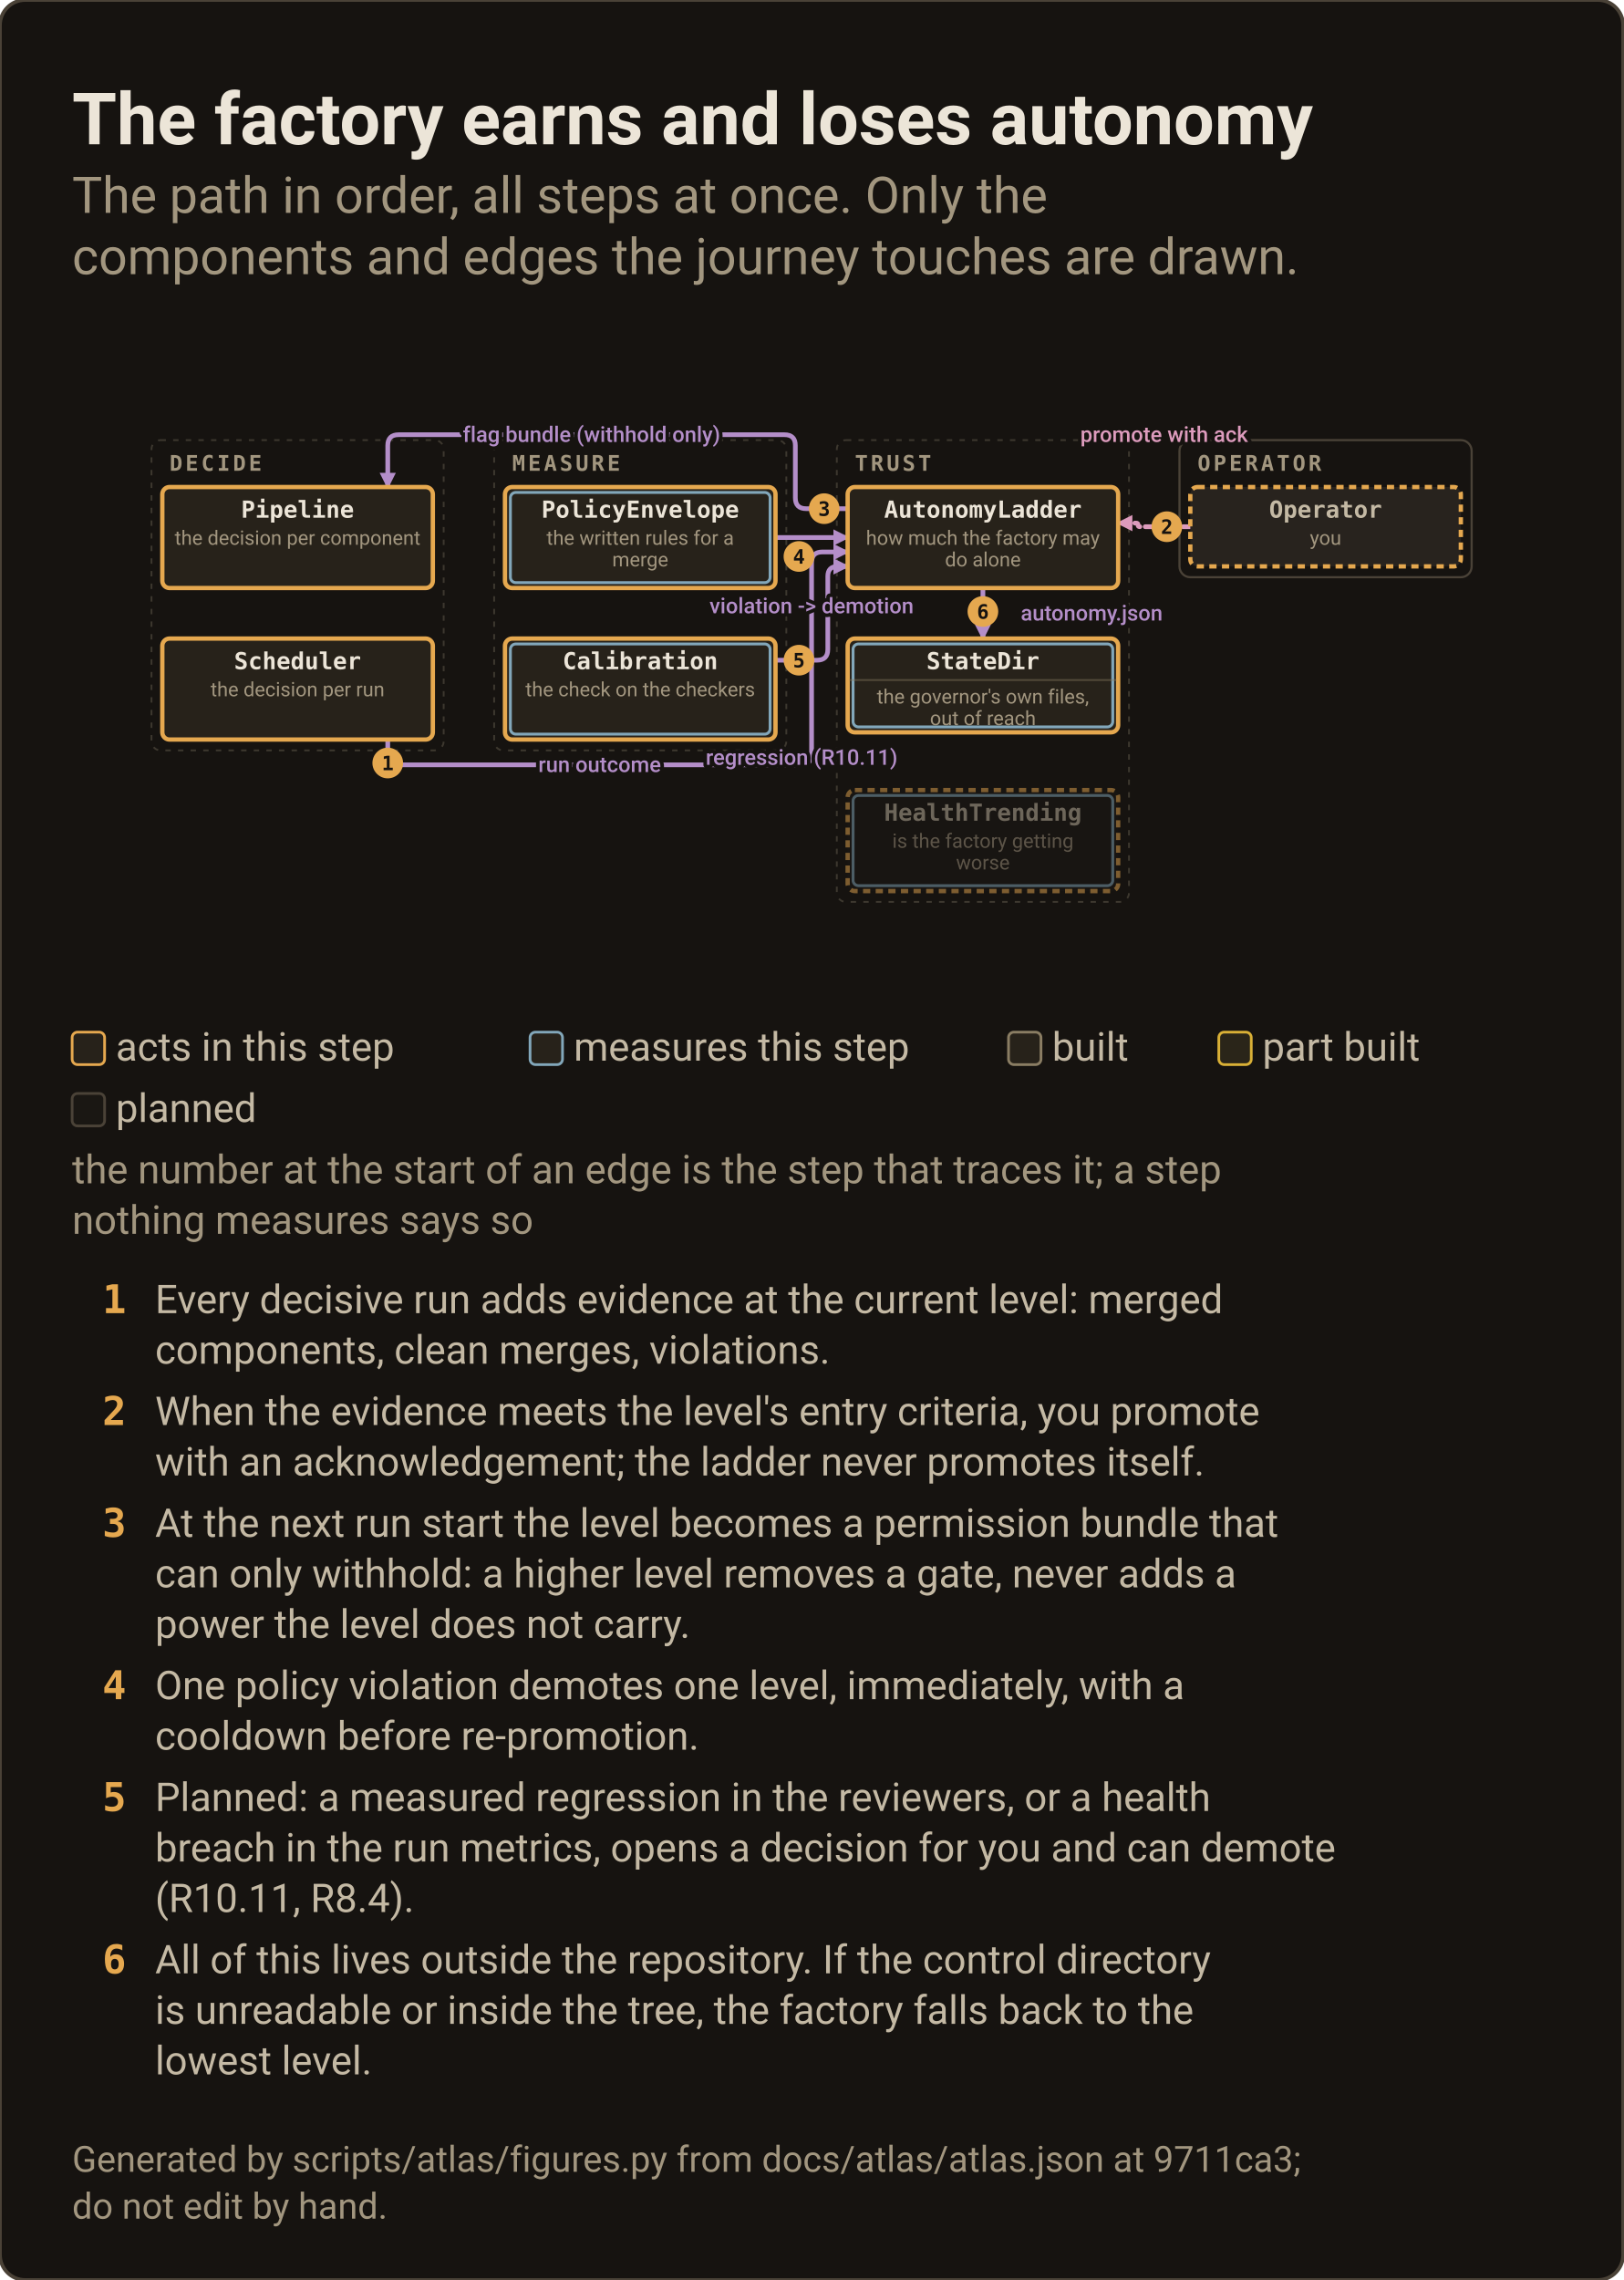
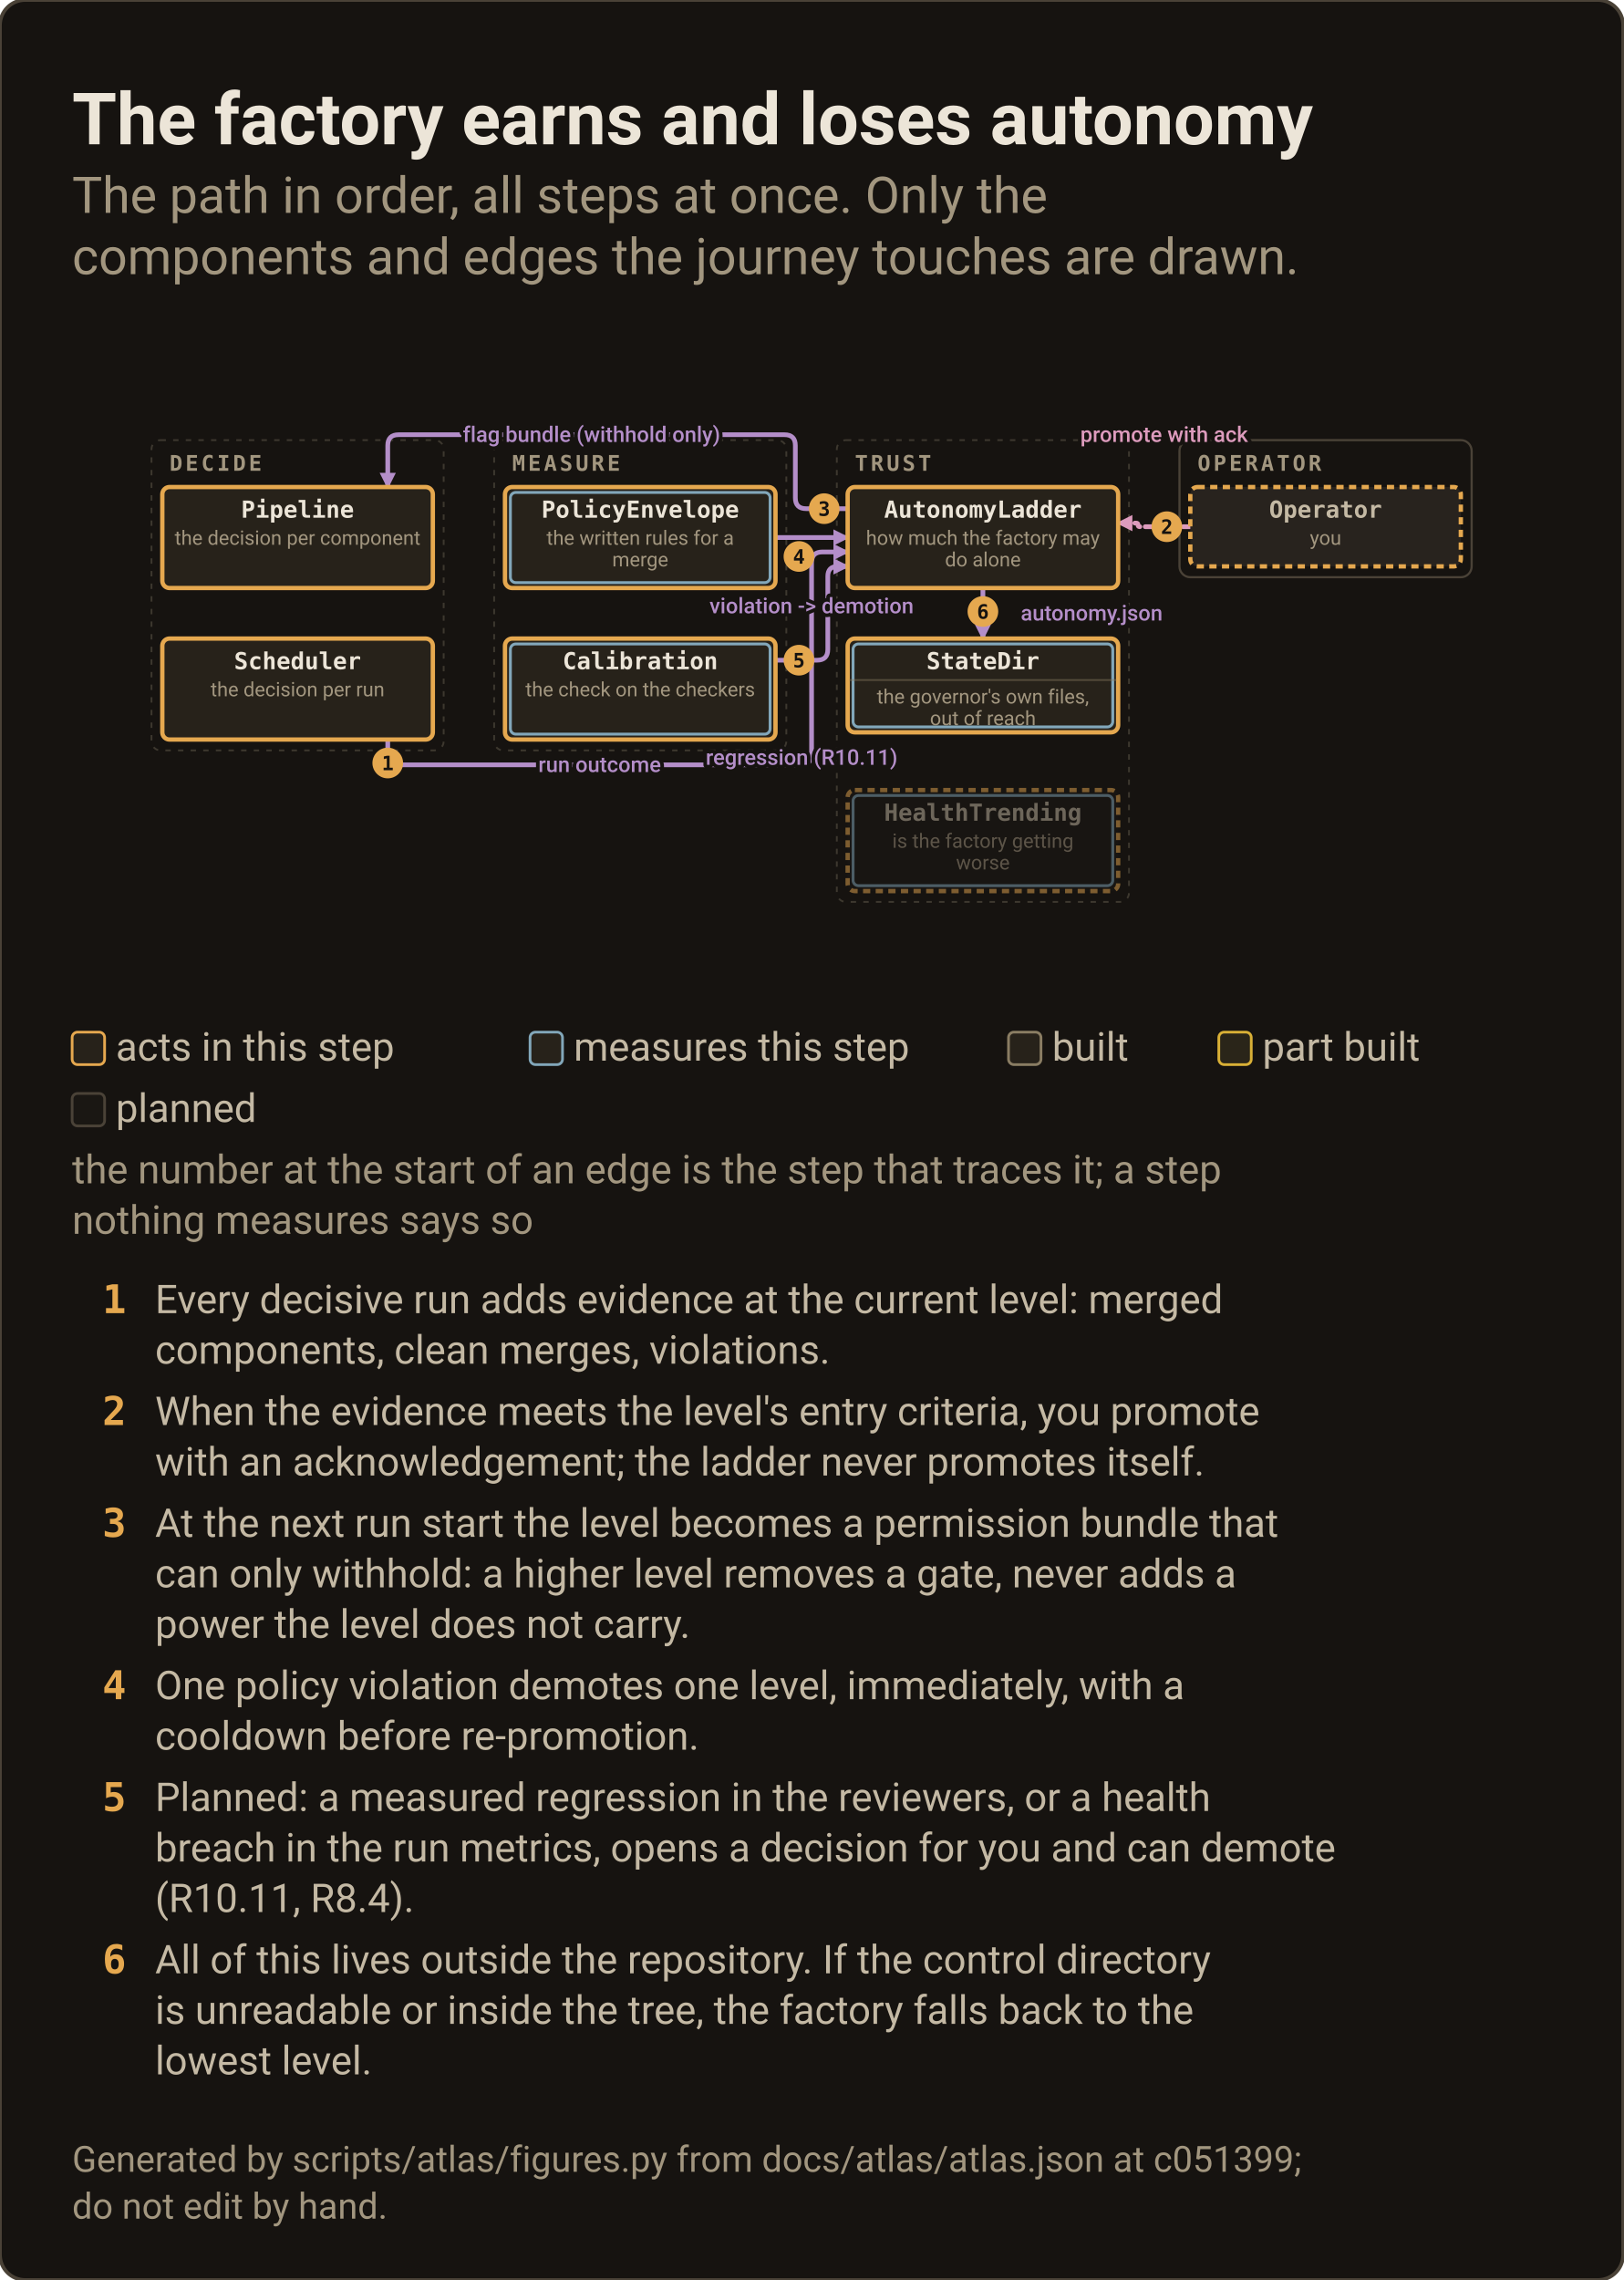
<svg xmlns="http://www.w3.org/2000/svg" width="900" height="1264" viewBox="0 0 900 1264" role="img" aria-label="Journey: The factory earns and loses autonomy">
  <rect x="0" y="0" width="900" height="1264" rx="14" fill="#161310" stroke="#4A4237" stroke-width="2" />
  <text x="40.0" y="80.0" class="c0">The factory earns and loses autonomy</text>
  <text x="40.0" y="118.0" class="c1">The path in order, all steps at once. Only the</text>
  <text x="40.0" y="152.0" class="c1">components and edges the journey touches are drawn.</text>
  <svg id="map" x="76.0" y="170.0" width="748" height="380" viewBox="0 0 748 380" overflow="visible">
    <defs>
      <marker id="map-m-work" viewBox="0 0 8 8" refX="7" refY="4" markerUnits="userSpaceOnUse" markerWidth="9" markerHeight="9" orient="auto-start-reverse">
        <path d="M0,0 L8,4 L0,8 z" fill="#D9CDB2" />
      </marker>
      <marker id="map-m-measure" viewBox="0 0 8 8" refX="7" refY="4" markerUnits="userSpaceOnUse" markerWidth="9" markerHeight="9" orient="auto-start-reverse">
        <path d="M0,0 L8,4 L0,8 z" fill="#82A7BA" />
      </marker>
      <marker id="map-m-feedback" viewBox="0 0 8 8" refX="7" refY="4" markerUnits="userSpaceOnUse" markerWidth="9" markerHeight="9" orient="auto-start-reverse">
        <path d="M0,0 L8,4 L0,8 z" fill="#E39A86" />
      </marker>
      <marker id="map-m-operator" viewBox="0 0 8 8" refX="7" refY="4" markerUnits="userSpaceOnUse" markerWidth="9" markerHeight="9" orient="auto-start-reverse">
        <path d="M0,0 L8,4 L0,8 z" fill="#DD9BBD" />
      </marker>
      <marker id="map-m-trust" viewBox="0 0 8 8" refX="7" refY="4" markerUnits="userSpaceOnUse" markerWidth="9" markerHeight="9" orient="auto-start-reverse">
        <path d="M0,0 L8,4 L0,8 z" fill="#B48EC9" />
      </marker>
      <marker id="map-m-learn" viewBox="0 0 8 8" refX="7" refY="4" markerUnits="userSpaceOnUse" markerWidth="9" markerHeight="9" orient="auto-start-reverse">
        <path d="M0,0 L8,4 L0,8 z" fill="#86C9A9" />
      </marker>
      <marker id="map-m-record" viewBox="0 0 8 8" refX="7" refY="4" markerUnits="userSpaceOnUse" markerWidth="9" markerHeight="9" orient="auto-start-reverse">
        <path d="M0,0 L8,4 L0,8 z" fill="#B7C27C" />
      </marker>
      <marker id="map-m-change" viewBox="0 0 8 8" refX="7" refY="4" markerUnits="userSpaceOnUse" markerWidth="9" markerHeight="9" orient="auto-start-reverse">
        <path d="M0,0 L8,4 L0,8 z" fill="#E26D5A" />
      </marker>
      <marker id="map-m-reach" viewBox="0 0 8 8" refX="7" refY="4" markerUnits="userSpaceOnUse" markerWidth="9" markerHeight="9" orient="auto-start-reverse">
        <path d="M0,0 L8,4 L0,8 z" fill="#E5A84F" />
      </marker>
    </defs>
    <style>#map .node.quiet{opacity:.42}#map .node.planned{opacity:.5}#map .node.planned.quiet{opacity:.3}#map .node.meas .node__box{stroke:#82A7BA;stroke-width:2.2}#map .node.acts .node__box{stroke:#E5A84F;stroke-width:2.4}#map .node__ring{display:none;fill:none;stroke:#82A7BA;stroke-width:1.6}#map .node.meas .node__ring{display:inline}#map .flow.planned{opacity:.35}#map .flowlbl.planned{opacity:.5}#map .flow.off,#map .flowlbl.off{display:none}#map .flow.hot{opacity:1;stroke-opacity:1;stroke-width:2.6}#map .flowlbl.hot{opacity:1}</style>
    <rect x="8.0" y="74.0" width="162.0" height="172.0" rx="5" fill="none" stroke="#A2967F" stroke-opacity=".28" stroke-width="1" stroke-dasharray="3 4" />
    <text x="18.0" y="91.0" class="t3">DECIDE</text>
    <rect x="198.0" y="74.0" width="162.0" height="172.0" rx="5" fill="none" stroke="#A2967F" stroke-opacity=".28" stroke-width="1" stroke-dasharray="3 4" />
    <text x="208.0" y="91.0" class="t3">MEASURE</text>
    <rect x="388.0" y="74.0" width="162.0" height="256.0" rx="5" fill="none" stroke="#A2967F" stroke-opacity=".28" stroke-width="1" stroke-dasharray="3 4" />
    <text x="398.0" y="91.0" class="t3">TRUST</text>
    <rect x="578.0" y="74.0" width="162.0" height="76.0" rx="6" fill="none" stroke="#4A4237" stroke-width="1.2" />
    <text x="588.0" y="91.0" class="t3">OPERATOR</text>
    <g data-layer="flow">
      <path id="map-f48" class="flow trust hot" data-edge="48" data-from="Scheduler" data-to="AutonomyLadder" data-art="run outcome" data-kind="trust" data-layer="trust" d="M 139.0 240.0 L 139.0 248.0 Q 139.0 254.0 145.0 254.0 L 368.0 254.0 Q 374.0 254.0 374.0 248.0 L 374.0 142.0 Q 374.0 136.0 380.0 136.0 L 394.0 136.0" fill="none" stroke="#B48EC9" stroke-opacity="0.82" stroke-width="1.2" stroke-linecap="round" marker-end="url(#map-m-trust)" />
      <path id="map-f67" class="flow trust planned hot" data-edge="67" data-from="Operator" data-to="AutonomyLadder" data-art="promote with ack" data-kind="trust" data-layer="operator" d="M 584.0 122.0 L 556.0 122.0 Q 555.0 122.0 555.0 121.0 L 555.0 121.0 Q 555.0 120.0 554.0 120.0 L 544.0 120.0" fill="none" stroke="#DD9BBD" stroke-opacity="0.82" stroke-width="1.2" stroke-dasharray="4 3" stroke-linecap="round" marker-end="url(#map-m-operator)" />
      <path id="map-f49" class="flow trust hot" data-edge="49" data-from="AutonomyLadder" data-to="Pipeline" data-art="flag bundle (withhold only)" data-kind="trust" data-layer="trust" d="M 394.0 112.0 L 371.0 112.0 Q 365.0 112.0 365.0 106.0 L 365.0 77.0 Q 365.0 71.0 359.0 71.0 L 145.0 71.0 Q 139.0 71.0 139.0 77.0 L 139.0 100.0" fill="none" stroke="#B48EC9" stroke-opacity="0.82" stroke-width="1.2" stroke-linecap="round" marker-end="url(#map-m-trust)" />
      <path id="map-f50" class="flow trust hot" data-edge="50" data-from="PolicyEnvelope" data-to="AutonomyLadder" data-art="violation -&gt; demotion" data-kind="trust" data-layer="trust" d="M 354.0 128.0 L 394.0 128.0" fill="none" stroke="#B48EC9" stroke-opacity="0.82" stroke-width="1.2" stroke-linecap="round" marker-end="url(#map-m-trust)" />
      <path id="map-f51" class="flow trust hot" data-edge="51" data-from="Calibration" data-to="AutonomyLadder" data-art="regression (R10.11)" data-kind="trust" data-layer="trust" d="M 354.0 196.0 L 377.0 196.0 Q 383.0 196.0 383.0 190.0 L 383.0 149.5 Q 383.0 144.0 388.5 144.0 L 394.0 144.0" fill="none" stroke="#B48EC9" stroke-opacity="0.82" stroke-width="1.2" stroke-linecap="round" marker-end="url(#map-m-trust)" />
      <path id="map-f52" class="flow trust hot" data-edge="52" data-from="AutonomyLadder" data-to="StateDir" data-art="autonomy.json" data-kind="trust" data-layer="trust" d="M 469.0 156.0 L 469.0 184.0" fill="none" stroke="#B48EC9" stroke-opacity="0.82" stroke-width="1.2" stroke-linecap="round" marker-end="url(#map-m-trust)" />
    </g>
    <g class="node built acts meas" data-id="PolicyEnvelope" data-kind="component" data-state="built" data-region="measure" role="button" tabindex="0" aria-label="PolicyEnvelope, the written rules for a merge, built">
      <rect class="node__box" x="204.0" y="100.0" width="150.0" height="56.0" rx="4.0" fill="#27221A" stroke="#8A7D63" stroke-width="1.1" />
      <rect class="node__ring" x="207.0" y="103.0" width="144.0" height="50.0" rx="3.0" />
      <text x="279.0" y="117.0" class="t4">PolicyEnvelope</text>
      <g data-layer="job">
        <text x="279.0" y="132.0" class="t5">the written rules for a</text>
        <text x="279.0" y="144.0" class="t5">merge</text>
      </g>
    </g>
    <g class="node built acts meas" data-id="Calibration" data-kind="component" data-state="built" data-region="measure" role="button" tabindex="0" aria-label="Calibration, the check on the checkers, built">
      <rect class="node__box" x="204.0" y="184.0" width="150.0" height="56.0" rx="4.0" fill="#27221A" stroke="#8A7D63" stroke-width="1.1" />
      <rect class="node__ring" x="207.0" y="187.0" width="144.0" height="50.0" rx="3.0" />
      <text x="279.0" y="201.0" class="t4">Calibration</text>
      <g data-layer="job">
        <text x="279.0" y="216.0" class="t5">the check on the checkers</text>
      </g>
    </g>
    <g class="node built acts" data-id="Pipeline" data-kind="component" data-state="built" data-region="decide" role="button" tabindex="0" aria-label="Pipeline, the decision per component, built">
      <rect class="node__box" x="14.0" y="100.0" width="150.0" height="56.0" rx="4.0" fill="#27221A" stroke="#8A7D63" stroke-width="1.1" />
      <rect class="node__ring" x="17.0" y="103.0" width="144.0" height="50.0" rx="3.0" />
      <text x="89.0" y="117.0" class="t4">Pipeline</text>
      <g data-layer="job">
        <text x="89.0" y="132.0" class="t5">the decision per component</text>
      </g>
    </g>
    <g class="node built acts" data-id="Scheduler" data-kind="component" data-state="built" data-region="decide" role="button" tabindex="0" aria-label="Scheduler, the decision per run, built">
      <rect class="node__box" x="14.0" y="184.0" width="150.0" height="56.0" rx="4.0" fill="#27221A" stroke="#8A7D63" stroke-width="1.1" />
      <rect class="node__ring" x="17.0" y="187.0" width="144.0" height="50.0" rx="3.0" />
      <text x="89.0" y="201.0" class="t4">Scheduler</text>
      <g data-layer="job">
        <text x="89.0" y="216.0" class="t5">the decision per run</text>
      </g>
    </g>
    <g class="node built acts" data-id="AutonomyLadder" data-kind="component" data-state="built" data-region="trust" role="button" tabindex="0" aria-label="AutonomyLadder, how much the factory may do alone, built">
      <rect class="node__box" x="394.0" y="100.0" width="150.0" height="56.0" rx="4.0" fill="#27221A" stroke="#8A7D63" stroke-width="1.1" />
      <rect class="node__ring" x="397.0" y="103.0" width="144.0" height="50.0" rx="3.0" />
      <text x="469.0" y="117.0" class="t4">AutonomyLadder</text>
      <g data-layer="job">
        <text x="469.0" y="132.0" class="t5">how much the factory may</text>
        <text x="469.0" y="144.0" class="t5">do alone</text>
      </g>
    </g>
    <g class="node built acts meas" data-id="StateDir" data-kind="store" data-state="built" data-region="trust" role="button" tabindex="0" aria-label="StateDir, the governor's own files, out of reach, built">
      <rect class="node__box" x="394.0" y="184.0" width="150.0" height="52.0" rx="4.0" fill="#27221A" stroke="#8A7D63" stroke-width="1.1" />
      <rect class="node__ring" x="397.0" y="187.0" width="144.0" height="46.0" rx="3.0" />
      <text x="469.0" y="201.0" class="t4">StateDir</text>
      <line x1="395.0" y1="207.0" x2="543.0" y2="207.0" stroke="#8A7D63" stroke-opacity=".45" stroke-width="1" />
      <g data-layer="job">
        <text x="469.0" y="220.0" class="t5">the governor's own files,</text>
        <text x="469.0" y="232.0" class="t5">out of reach</text>
      </g>
    </g>
    <g class="node planned acts meas" data-id="HealthTrending" data-kind="component" data-state="planned" data-region="trust" role="button" tabindex="0" aria-label="HealthTrending, is the factory getting worse, planned">
      <rect class="node__box" x="394.0" y="268.0" width="150.0" height="56.0" rx="4.0" fill="#1A1713" stroke="#4A4237" stroke-width="1.1" stroke-dasharray="4 3" />
      <rect class="node__ring" x="397.0" y="271.0" width="144.0" height="50.0" rx="3.0" />
      <text x="469.0" y="285.0" class="t6">HealthTrending</text>
      <g data-layer="job">
        <text x="469.0" y="300.0" class="t5">is the factory getting</text>
        <text x="469.0" y="312.0" class="t5">worse</text>
      </g>
    </g>
    <g class="node actor acts" data-id="Operator" data-kind="actor" data-state="planned" data-region="operator" role="button" tabindex="0" aria-label="Operator, you, outside">
      <rect class="node__box" x="584.0" y="100.0" width="150.0" height="44.0" rx="4.0" fill="#28231E" stroke="#A2967F" stroke-width="1.1" stroke-dasharray="4 3" />
      <rect class="node__ring" x="587.0" y="103.0" width="144.0" height="38.0" rx="3.0" />
      <text x="659.0" y="117.0" class="t6">Operator</text>
      <g data-layer="job">
        <text x="659.0" y="132.0" class="t5">you</text>
      </g>
    </g>
    <g data-layer="flow">
      <g class="flowlbl trust hot" data-edge="48" data-from="Scheduler" data-to="AutonomyLadder" data-layer="trust">
        <text x="256.5" y="258.0" class="t1">run outcome</text>
      </g>
      <g class="flowlbl trust planned hot" data-edge="67" data-from="Operator" data-to="AutonomyLadder" data-layer="operator">
        <text x="569.5" y="75.0" class="t2">promote with ack</text>
      </g>
      <g class="flowlbl trust hot" data-edge="49" data-from="AutonomyLadder" data-to="Pipeline" data-layer="trust">
        <text x="252.0" y="75.0" class="t1">flag bundle (withhold only)</text>
      </g>
      <g class="flowlbl trust hot" data-edge="50" data-from="PolicyEnvelope" data-to="AutonomyLadder" data-layer="trust">
        <text x="374.0" y="170.0" class="t1">violation -&gt; demotion</text>
      </g>
      <g class="flowlbl trust hot" data-edge="51" data-from="Calibration" data-to="AutonomyLadder" data-layer="trust">
        <text x="368.5" y="254.0" class="t1">regression (R10.11)</text>
      </g>
      <g class="flowlbl trust hot" data-edge="52" data-from="AutonomyLadder" data-to="StateDir" data-layer="trust">
        <text x="529.3" y="174.0" class="t1">autonomy.json</text>
      </g>
    </g>
    <g data-layer="steps">
      <g class="step" data-edge="48">
        <circle cx="139.0" cy="253.0" r="8.5" fill="#E5A84F" />
        <text x="139.0" y="257.0" class="t0">1</text>
      </g>
      <g class="step" data-edge="67">
        <circle cx="571.0" cy="122.0" r="8.5" fill="#E5A84F" />
        <text x="571.0" y="126.0" class="t0">2</text>
      </g>
      <g class="step" data-edge="49">
        <circle cx="381.0" cy="112.0" r="8.5" fill="#E5A84F" />
        <text x="381.0" y="116.0" class="t0">3</text>
      </g>
      <g class="step" data-edge="50">
        <circle cx="367.0" cy="138.5" r="8.5" fill="#E5A84F" />
        <text x="367.0" y="142.5" class="t0">4</text>
      </g>
      <g class="step" data-edge="51">
        <circle cx="367.0" cy="196.0" r="8.5" fill="#E5A84F" />
        <text x="367.0" y="200.0" class="t0">5</text>
      </g>
      <g class="step" data-edge="52">
        <circle cx="469.0" cy="169.0" r="8.5" fill="#E5A84F" />
        <text x="469.0" y="173.0" class="t0">6</text>
      </g>
    </g>
    <style>#map .t0{font-family:ui-monospace,"SF Mono",SFMono-Regular,"JetBrains Mono",Menlo,Consolas,monospace;font-size:11.0px;font-weight:700;fill:#161310;text-anchor:middle}#map .t1{font-family:ui-sans-serif,system-ui,-apple-system,"SF Pro Text","Segoe UI",Roboto,"Helvetica Neue",Arial,sans-serif;font-size:12.0px;font-weight:500;fill:#B48EC9;text-anchor:middle;paint-order:stroke;stroke:#161310;stroke-width:4;stroke-linejoin:round}#map .t2{font-family:ui-sans-serif,system-ui,-apple-system,"SF Pro Text","Segoe UI",Roboto,"Helvetica Neue",Arial,sans-serif;font-size:12.0px;font-weight:500;fill:#DD9BBD;text-anchor:middle;paint-order:stroke;stroke:#161310;stroke-width:4;stroke-linejoin:round}#map .t3{font-family:ui-monospace,"SF Mono",SFMono-Regular,"JetBrains Mono",Menlo,Consolas,monospace;font-size:12.0px;font-weight:600;fill:#A2967F;text-anchor:start;letter-spacing:.13em}#map .t4{font-family:ui-monospace,"SF Mono",SFMono-Regular,"JetBrains Mono",Menlo,Consolas,monospace;font-size:13.0px;font-weight:600;fill:#ECE5D8;text-anchor:middle}#map .t5{font-family:ui-sans-serif,system-ui,-apple-system,"SF Pro Text","Segoe UI",Roboto,"Helvetica Neue",Arial,sans-serif;font-size:11.0px;font-weight:400;fill:#A2967F;text-anchor:middle}#map .t6{font-family:ui-monospace,"SF Mono",SFMono-Regular,"JetBrains Mono",Menlo,Consolas,monospace;font-size:13.0px;font-weight:600;fill:#C4B9A4;text-anchor:middle}</style>
  </svg>
  <rect x="40.0" y="572.2" width="18" height="18" rx="3" fill="#27221A" stroke="#E5A84F" stroke-width="1.5" />
  <text x="64.2" y="588.0" class="c2">acts in this step</text>
  <rect x="293.9" y="572.2" width="18" height="18" rx="3" fill="#27221A" stroke="#82A7BA" stroke-width="1.5" />
  <text x="318.1" y="588.0" class="c2">measures this step</text>
  <rect x="559.2" y="572.2" width="18" height="18" rx="3" fill="#27221A" stroke="#8A7D63" stroke-width="1.5" />
  <text x="583.4" y="588.0" class="c2">built</text>
  <rect x="675.8" y="572.2" width="18" height="18" rx="3" fill="#2A2519" stroke="#D9B036" stroke-width="1.5" />
  <text x="700.0" y="588.0" class="c2">part built</text>
  <rect x="40.0" y="606.2" width="18" height="18" rx="3" fill="#1A1713" stroke="#4A4237" stroke-width="1.5" />
  <text x="64.2" y="622.0" class="c2">planned</text>
  <text x="40.0" y="656.0" class="c3">the number at the start of an edge is the step that traces it; a step</text>
  <text x="40.0" y="684.0" class="c3">nothing measures says so</text>
  <text x="70.0" y="728.0" class="c4">1</text>
  <text x="86.0" y="728.0" class="c2">Every decisive run adds evidence at the current level: merged</text>
  <text x="86.0" y="756.0" class="c2">components, clean merges, violations.</text>
  <text x="70.0" y="790.0" class="c4">2</text>
  <text x="86.0" y="790.0" class="c2">When the evidence meets the level's entry criteria, you promote</text>
  <text x="86.0" y="818.0" class="c2">with an acknowledgement; the ladder never promotes itself.</text>
  <text x="70.0" y="852.0" class="c4">3</text>
  <text x="86.0" y="852.0" class="c2">At the next run start the level becomes a permission bundle that</text>
  <text x="86.0" y="880.0" class="c2">can only withhold: a higher level removes a gate, never adds a</text>
  <text x="86.0" y="908.0" class="c2">power the level does not carry.</text>
  <text x="70.0" y="942.0" class="c4">4</text>
  <text x="86.0" y="942.0" class="c2">One policy violation demotes one level, immediately, with a</text>
  <text x="86.0" y="970.0" class="c2">cooldown before re-promotion.</text>
  <text x="70.0" y="1004.0" class="c4">5</text>
  <text x="86.0" y="1004.0" class="c2">Planned: a measured regression in the reviewers, or a health</text>
  <text x="86.0" y="1032.0" class="c2">breach in the run metrics, opens a decision for you and can demote</text>
  <text x="86.0" y="1060.0" class="c2">(R10.11, R8.4).</text>
  <text x="70.0" y="1094.0" class="c4">6</text>
  <text x="86.0" y="1094.0" class="c2">All of this lives outside the repository. If the control directory</text>
  <text x="86.0" y="1122.0" class="c2">is unreadable or inside the tree, the factory falls back to the</text>
  <text x="86.0" y="1150.0" class="c2">lowest level.</text>
-   <text x="40.0" y="1204.0" class="c5">Generated by scripts/atlas/figures.py from docs/atlas/atlas.json at 9711ca3;</text>
+   <text x="40.0" y="1204.0" class="c5">Generated by scripts/atlas/figures.py from docs/atlas/atlas.json at c051399;</text>
  <text x="40.0" y="1230.0" class="c5">do not edit by hand.</text>
  <style>.c0{font-family:ui-sans-serif,system-ui,-apple-system,"SF Pro Text","Segoe UI",Roboto,"Helvetica Neue",Arial,sans-serif;font-size:40.0px;font-weight:600;fill:#ECE5D8;text-anchor:start}.c1{font-family:ui-sans-serif,system-ui,-apple-system,"SF Pro Text","Segoe UI",Roboto,"Helvetica Neue",Arial,sans-serif;font-size:28.0px;font-weight:400;fill:#A2967F;text-anchor:start}.c2{font-family:ui-sans-serif,system-ui,-apple-system,"SF Pro Text","Segoe UI",Roboto,"Helvetica Neue",Arial,sans-serif;font-size:22.0px;font-weight:400;fill:#C4B9A4;text-anchor:start}.c3{font-family:ui-sans-serif,system-ui,-apple-system,"SF Pro Text","Segoe UI",Roboto,"Helvetica Neue",Arial,sans-serif;font-size:22.0px;font-weight:400;fill:#A2967F;text-anchor:start}.c4{font-family:ui-monospace,"SF Mono",SFMono-Regular,"JetBrains Mono",Menlo,Consolas,monospace;font-size:22.0px;font-weight:700;fill:#E5A84F;text-anchor:end}.c5{font-family:ui-sans-serif,system-ui,-apple-system,"SF Pro Text","Segoe UI",Roboto,"Helvetica Neue",Arial,sans-serif;font-size:20.0px;font-weight:400;fill:#A2967F;text-anchor:start}</style>
</svg>
